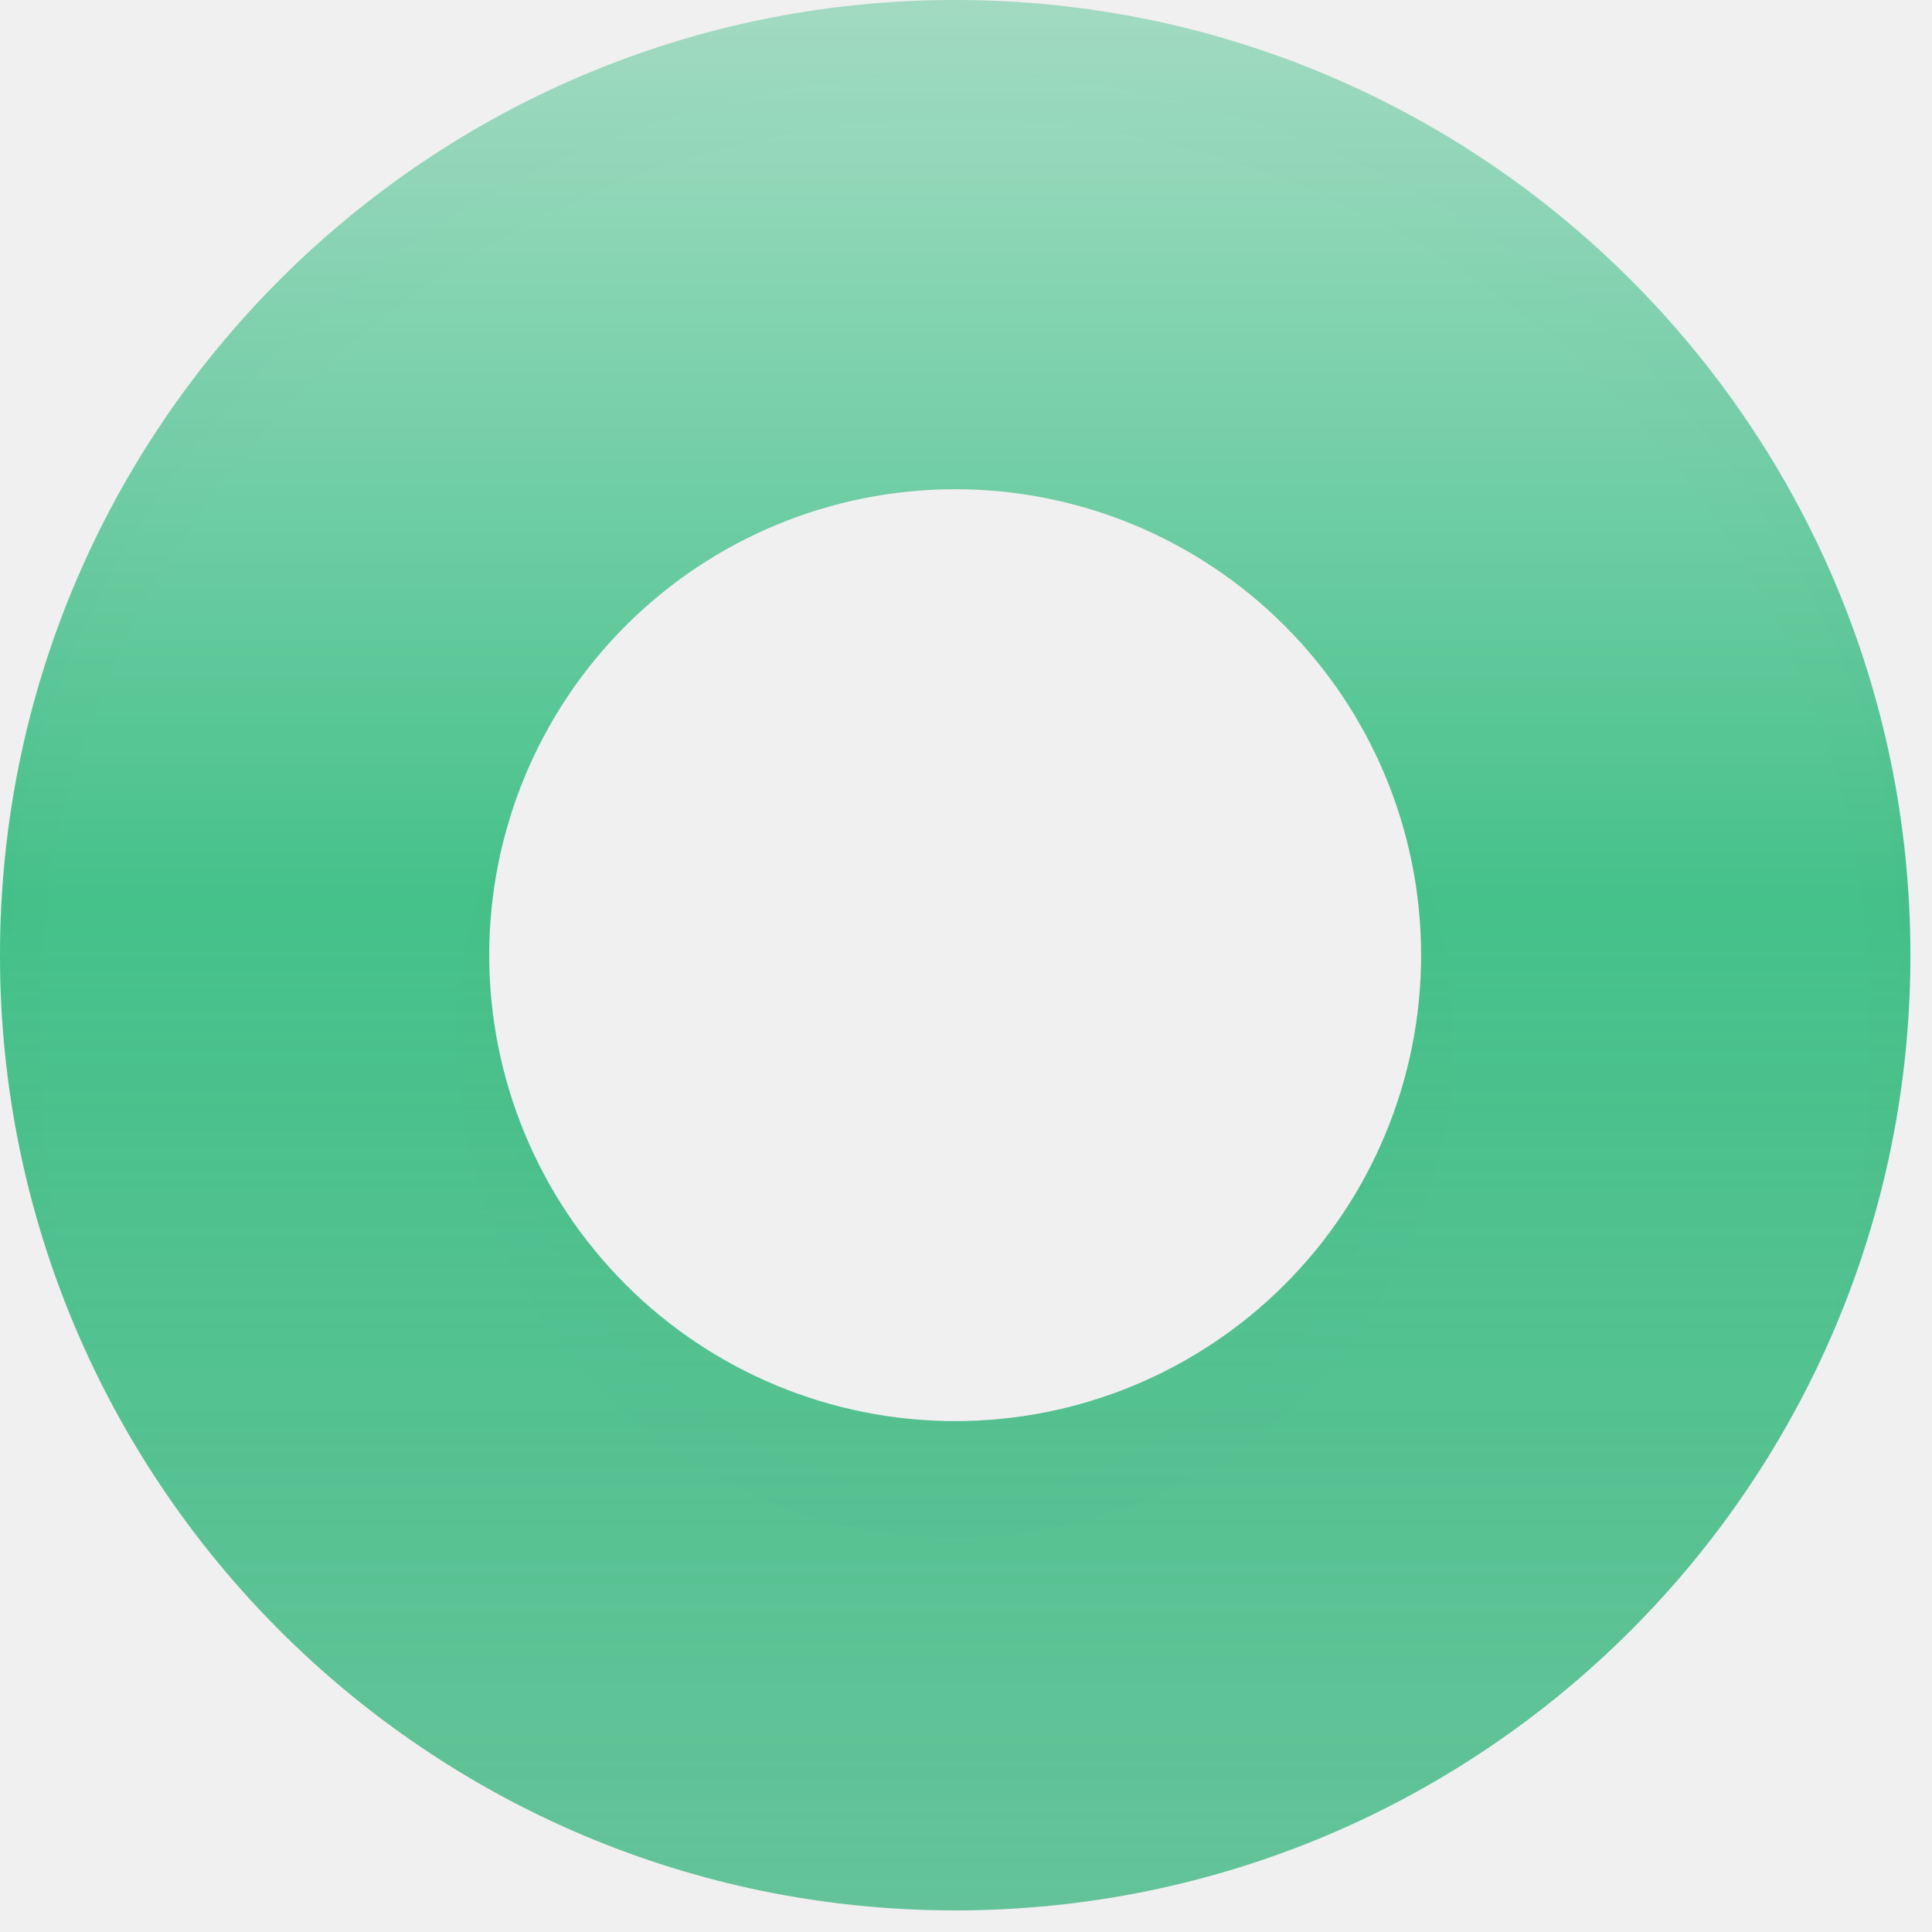
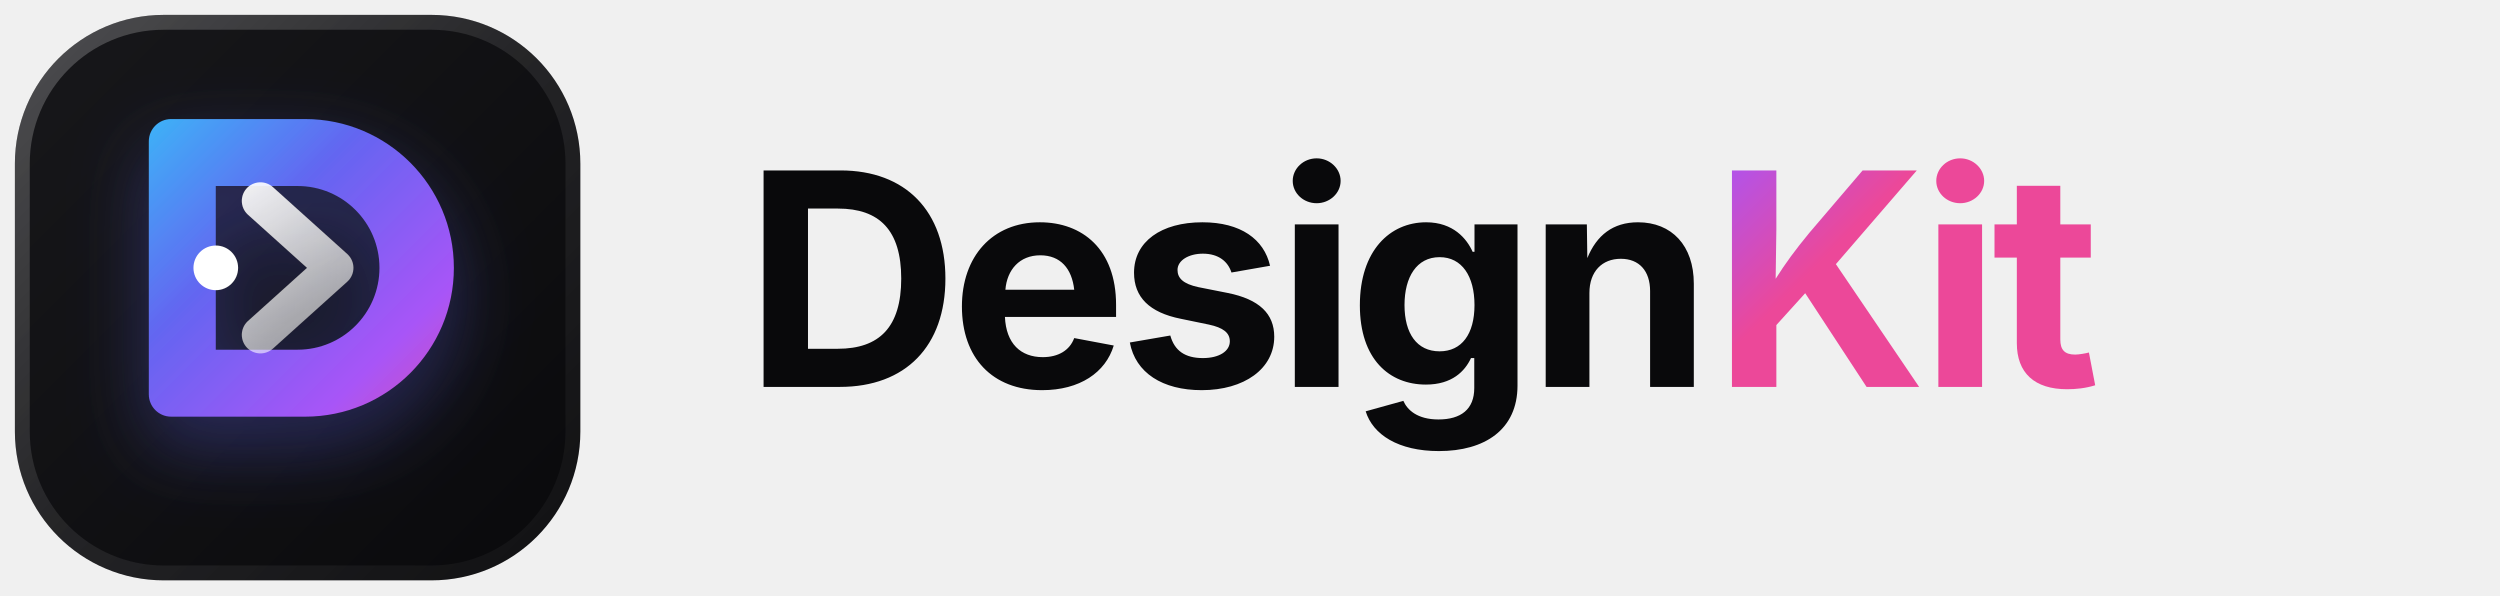
- <svg xmlns="http://www.w3.org/2000/svg" width="23" height="23" viewBox="0 0 23 23" fill="none">
-   <g filter="url(#filter0_i_2_2)">
-     <path fill-rule="evenodd" clip-rule="evenodd" d="M11.371 22.743C17.651 22.743 22.743 17.652 22.743 11.371C22.743 5.091 17.652 0 11.37 0C5.091 0 0 5.091 0 11.371C0 17.651 5.091 22.743 11.371 22.743ZM11.371 16.918C12.842 16.918 14.253 16.334 15.293 15.293C16.334 14.253 16.918 12.842 16.918 11.371C16.918 9.9 16.334 8.489 15.293 7.449C14.253 6.408 12.842 5.824 11.371 5.824C9.9 5.824 8.489 6.408 7.449 7.449C6.408 8.489 5.824 9.9 5.824 11.371C5.824 12.842 6.408 14.253 7.449 15.293C8.489 16.334 9.9 16.918 11.371 16.918Z" fill="url(#paint0_linear_2_2)" />
+ <svg xmlns="http://www.w3.org/2000/svg" viewBox="0 0 168 40" fill="none">
+   <defs>
+     <linearGradient id="dk-bg" x1="0" y1="0" x2="40" y2="40" gradientUnits="userSpaceOnUse">
+       <stop offset="0%" stop-color="#18181b" />
+       <stop offset="100%" stop-color="#09090b" />
+     </linearGradient>
+     <linearGradient id="dk-border" x1="0" y1="0" x2="40" y2="40" gradientUnits="userSpaceOnUse">
+       <stop offset="0%" stop-color="#ffffff" stop-opacity="0.25" />
+       <stop offset="50%" stop-color="#ffffff" stop-opacity="0.08" />
+       <stop offset="100%" stop-color="#ffffff" stop-opacity="0.02" />
+     </linearGradient>
+     <linearGradient id="dk-prism" x1="8" y1="8" x2="32" y2="32" gradientUnits="userSpaceOnUse">
+       <stop offset="0%" stop-color="#38bdf8" />
+       <stop offset="35%" stop-color="#6366f1" />
+       <stop offset="70%" stop-color="#a855f7" />
+       <stop offset="100%" stop-color="#ec4899" />
+     </linearGradient>
+     <linearGradient id="dk-glass" x1="16" y1="12" x2="24" y2="24" gradientUnits="userSpaceOnUse">
+       <stop offset="0%" stop-color="#ffffff" stop-opacity="0.95" />
+       <stop offset="100%" stop-color="#ffffff" stop-opacity="0.45" />
+     </linearGradient>
+     <filter id="dk-glow" x="2" y="2" width="36" height="36" filterUnits="userSpaceOnUse">
+       <feDropShadow dx="0" dy="2" stdDeviation="2.5" flood-color="#6366f1" flood-opacity="0.35" />
+     </filter>
+   </defs>
+   <g transform="translate(0, 0)">
+     <rect x="1" y="1" width="38" height="38" rx="10" fill="url(#dk-bg)" />
+     <rect x="1.5" y="1.5" width="37" height="37" rx="9.5" fill="none" stroke="url(#dk-border)" stroke-width="1" />
+     <g filter="url(#dk-glow)">
+       <path fill-rule="evenodd" clip-rule="evenodd" d="M10 9.5C10 8.672 10.672 8 11.5 8H20.5C26.023 8 30.5 12.477 30.5 18C30.5 23.523 26.023 28 20.5 28H11.5C10.672 28 10 27.328 10 26.5V9.5ZM14.5 12.5V23.5H20C23.038 23.5 25.5 21.038 25.5 18C25.5 14.962 23.038 12.5 20 12.5H14.5Z" fill="url(#dk-prism)" />
+       <path d="M17.5 13.5L22.5 18L17.5 22.5" stroke="url(#dk-glass)" stroke-width="2.5" stroke-linecap="round" stroke-linejoin="round" />
+       <circle cx="14.5" cy="18" r="1.5" fill="#ffffff" />
+     </g>
  </g>
-   <defs>
-     <filter id="filter0_i_2_2" x="0" y="0" width="22.743" height="23.743" filterUnits="userSpaceOnUse" color-interpolation-filters="sRGB">
-       <feFlood flood-opacity="0" result="BackgroundImageFix" />
-       <feBlend mode="normal" in="SourceGraphic" in2="BackgroundImageFix" result="shape" />
-       <feColorMatrix in="SourceAlpha" type="matrix" values="0 0 0 0 0 0 0 0 0 0 0 0 0 0 0 0 0 0 127 0" result="hardAlpha" />
-       <feOffset dy="1" />
-       <feGaussianBlur stdDeviation="0.5" />
-       <feComposite in2="hardAlpha" operator="arithmetic" k2="-1" k3="1" />
-       <feColorMatrix type="matrix" values="0 0 0 0 0 0 0 0 0 0 0 0 0 0 0 0 0 0 0.01 0" />
-       <feBlend mode="normal" in2="shape" result="effect1_innerShadow_2_2" />
-     </filter>
-     <linearGradient id="paint0_linear_2_2" x1="11.371" y1="-9.239" x2="11.371" y2="22.743" gradientUnits="userSpaceOnUse">
-       <stop stop-color="#F4F4F5" />
-       <stop offset="0.625" stop-color="#45C18A" />
-       <stop offset="1" stop-color="#41B883" stop-opacity="0.8" />
-     </linearGradient>
-   </defs>
+   <g transform="translate(50, 26)">
+     <text font-family="-apple-system, BlinkMacSystemFont, 'SF Pro Display', 'Inter', 'Segoe UI', sans-serif" font-size="20" font-weight="700" letter-spacing="-0.03em" fill="#09090b">
+       Design<tspan fill="url(#dk-prism)">Kit</tspan>
+     </text>
+   </g>
</svg>
